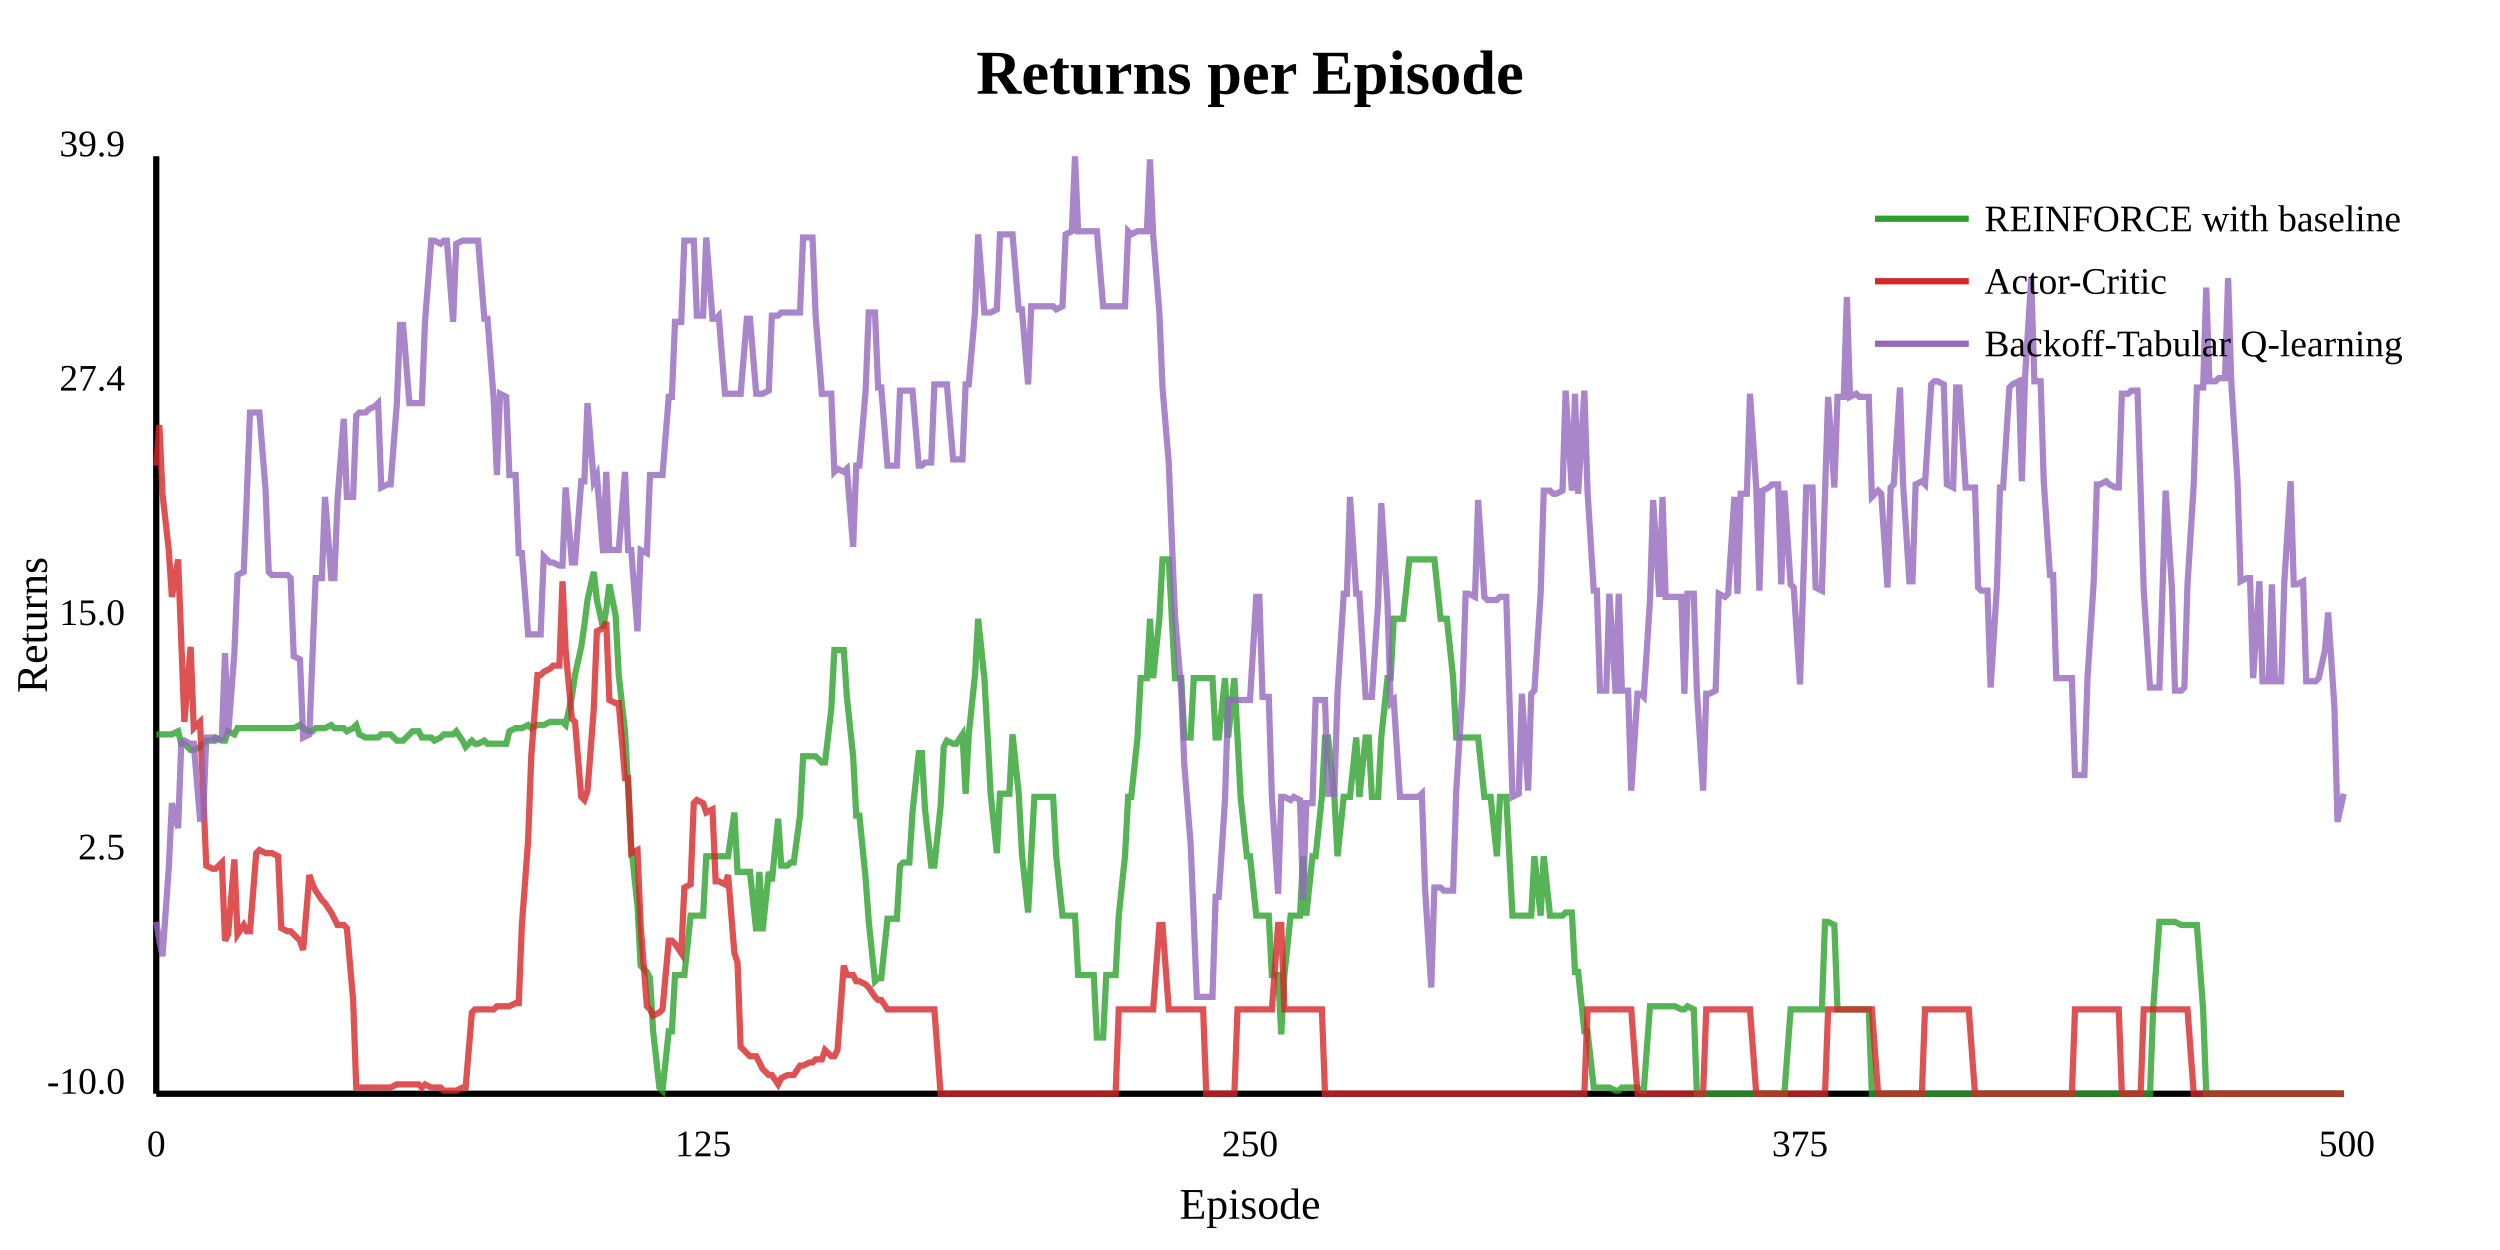
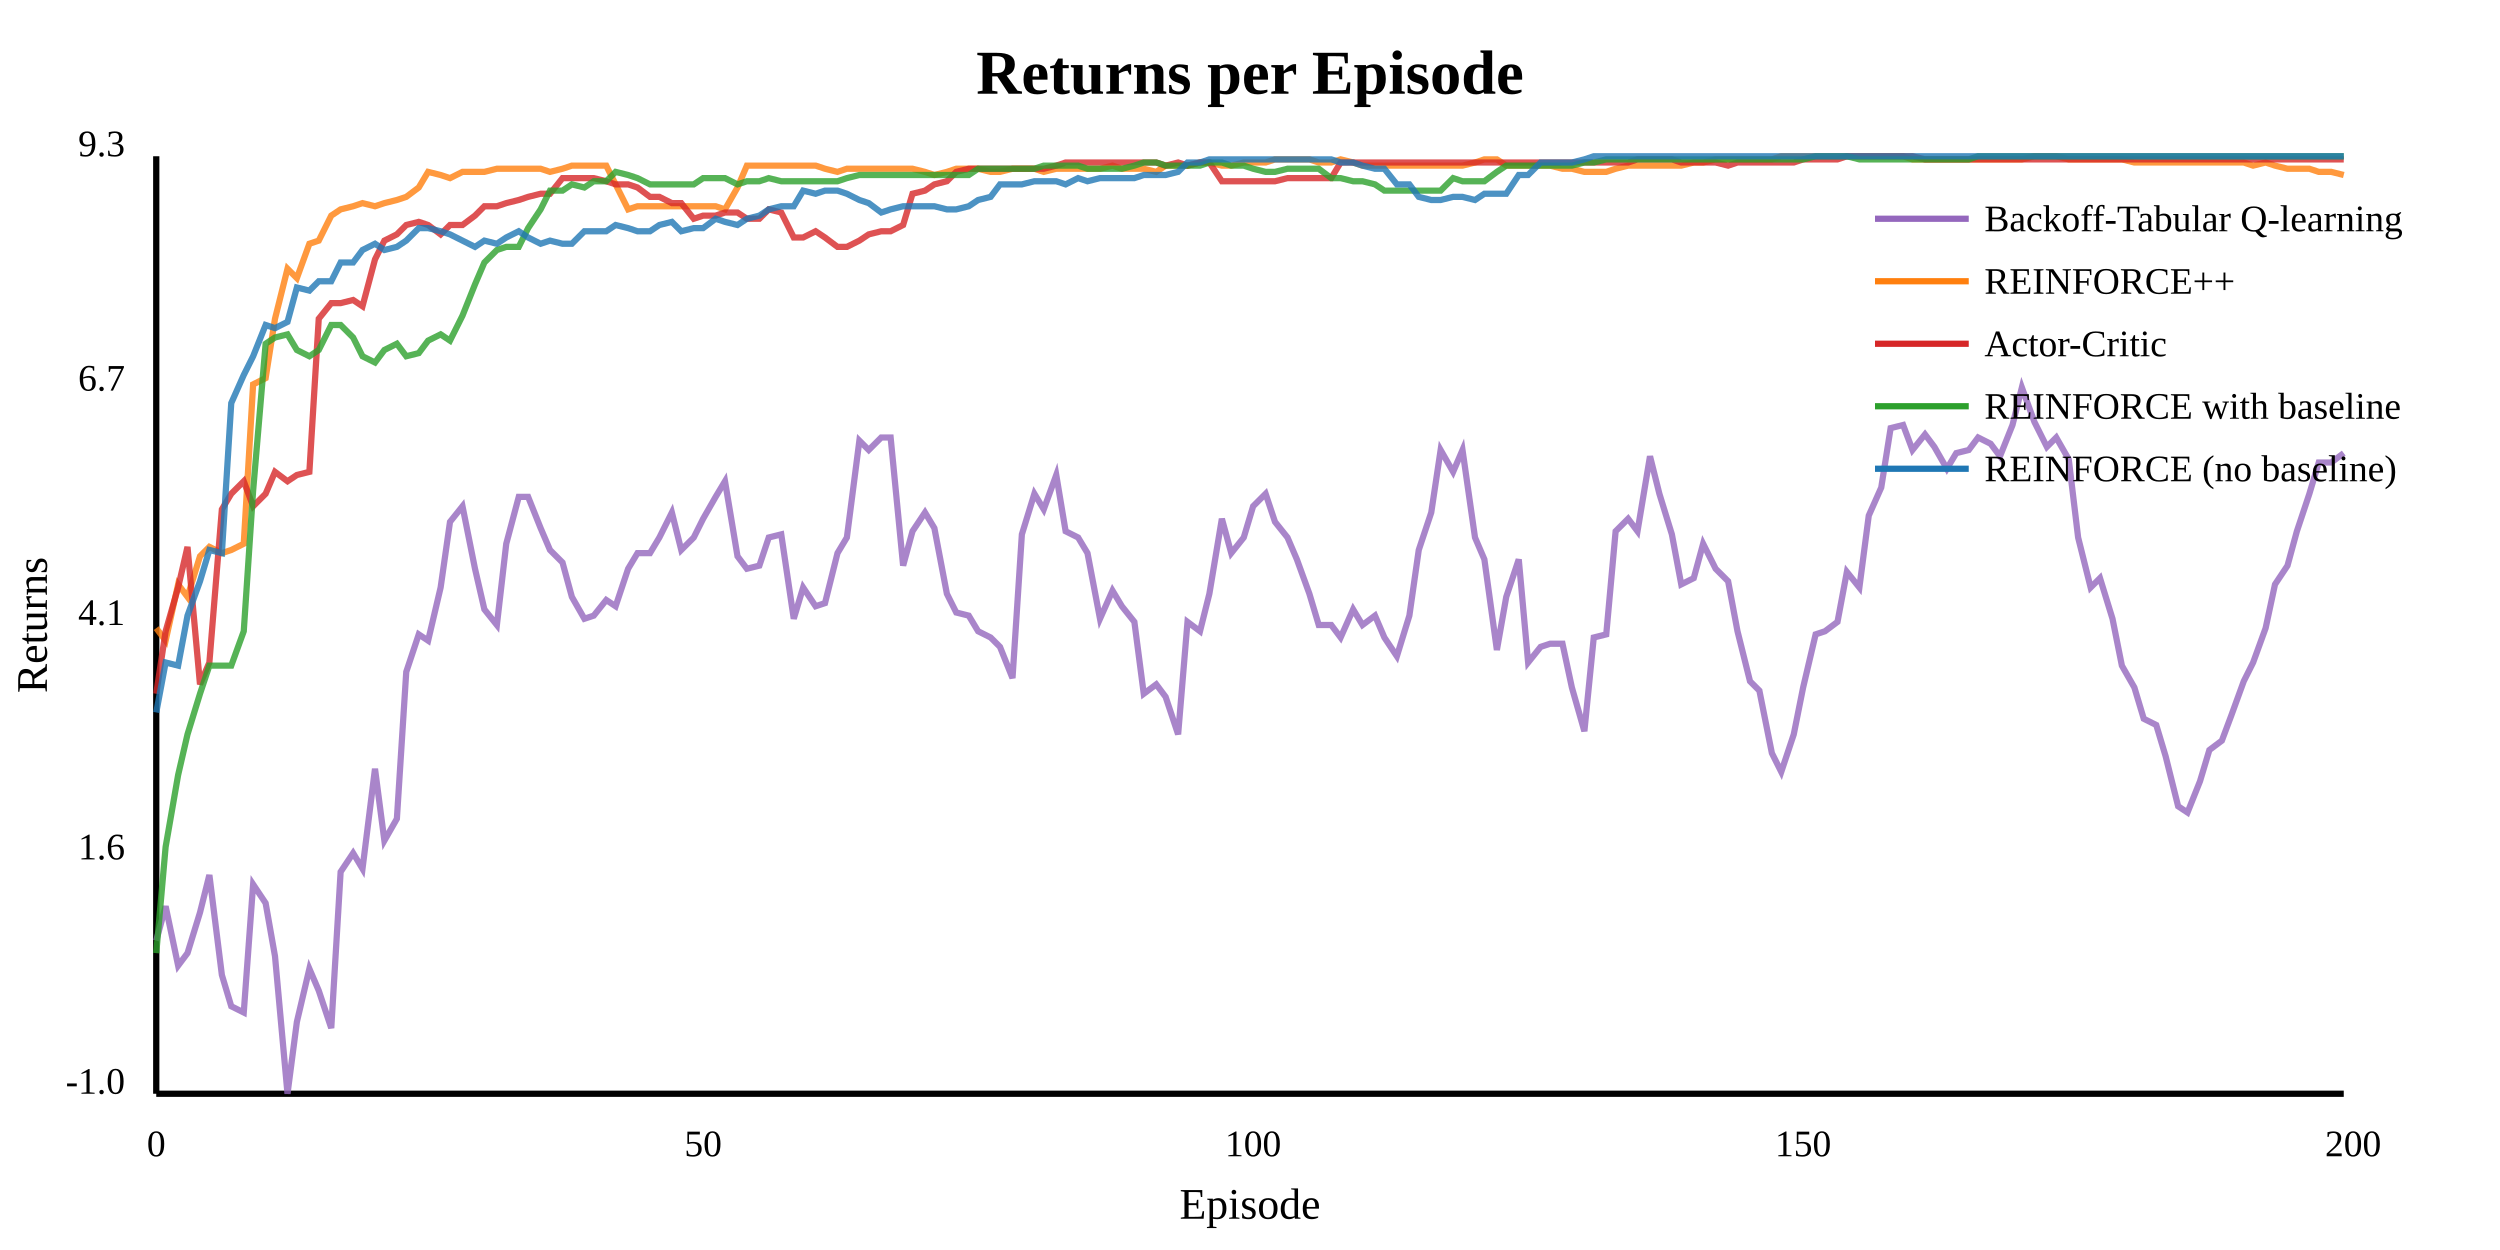
<svg xmlns="http://www.w3.org/2000/svg" width="800" height="400">
  <rect width="800" height="400" fill="white" />
  <line x1="50" y1="350" x2="750" y2="350" stroke="black" stroke-width="2" />
  <line x1="50" y1="50" x2="50" y2="350" stroke="black" stroke-width="2" />
  <text x="400" y="30" text-anchor="middle" font-size="20" font-weight="bold">Returns per Episode</text>
  <text x="400" y="390" text-anchor="middle" font-size="14">Episode</text>
  <text x="15" y="200" text-anchor="middle" font-size="14" transform="rotate(-90 15 200)">Returns</text>
  <text x="50" y="370" text-anchor="middle" font-size="12">0</text>
-   <text x="40" y="350" text-anchor="end" font-size="12">-10.0</text>
-   <text x="225" y="370" text-anchor="middle" font-size="12">125</text>
-   <text x="40" y="275" text-anchor="end" font-size="12">2.5</text>
-   <text x="400" y="370" text-anchor="middle" font-size="12">250</text>
-   <text x="40" y="200" text-anchor="end" font-size="12">15.0</text>
-   <text x="576" y="370" text-anchor="middle" font-size="12">375</text>
-   <text x="40" y="125" text-anchor="end" font-size="12">27.4</text>
-   <text x="751" y="370" text-anchor="middle" font-size="12">500</text>
-   <text x="40" y="50" text-anchor="end" font-size="12">39.9</text>
-   <polyline points="50,235 51,235 52,235 54,235 55,235 57,234 58,238 59,238 61,240 62,240 64,239 65,238 66,237 68,237 69,236 71,237 72,237 73,234 75,235 76,233 78,233 79,233 80,233 82,233 83,233 85,233 86,233 87,233 89,233 90,233 92,233 93,233 94,233 96,232 97,233 99,234 100,234 101,233 103,233 104,233 106,232 107,233 108,233 110,233 111,234 113,233 114,232 115,235 117,236 118,236 120,236 121,236 122,235 124,235 125,235 127,237 128,237 129,237 131,235 132,234 134,234 135,236 136,236 138,236 139,237 141,236 142,235 143,235 145,235 146,234 148,237 149,239 151,237 152,238 153,238 155,237 156,238 158,238 159,238 160,238 162,238 163,234 165,233 166,233 167,233 169,232 170,233 172,232 173,232 174,232 176,231 177,231 179,231 180,231 181,232 183,223 184,216 186,207 187,200 188,192 190,183 191,192 193,201 194,195 195,187 197,197 198,216 200,234 201,252 202,271 204,290 205,309 207,311 208,313 209,330 211,348 212,349 214,330 215,330 216,312 218,312 219,312 221,293 222,293 223,293 225,293 226,274 228,274 229,274 230,274 232,274 233,274 235,260 236,279 237,279 239,279 240,279 242,298 243,279 244,298 246,279 247,282 249,262 250,277 252,277 253,276 254,276 256,261 257,242 259,242 260,242 261,242 263,244 264,244 266,227 267,208 268,208 270,208 271,223 273,242 274,261 275,261 277,281 278,295 280,314 281,313 282,313 284,294 285,294 287,294 288,277 289,276 291,276 292,260 294,241 295,241 296,259 298,277 299,277 301,258 302,239 303,237 305,238 306,238 308,235 309,254 310,235 312,216 313,198 315,217 316,235 317,254 319,273 320,254 322,254 323,254 324,235 326,254 327,273 329,292 330,273 331,255 333,255 334,255 336,255 337,255 338,274 340,293 341,293 343,293 344,293 345,312 347,312 348,312 350,312 351,332 353,332 354,312 355,312 357,312 358,293 360,274 361,255 362,255 364,236 365,217 367,217 368,198 369,217 371,198 372,179 374,179 375,198 376,217 378,217 379,236 381,236 382,217 383,217 385,217 386,217 388,217 389,236 390,236 392,217 393,236 395,217 396,236 397,255 399,274 400,274 402,293 403,293 404,293 406,293 407,312 409,312 410,331 411,312 413,293 414,293 416,293 417,274 418,293 420,274 421,274 423,255 424,236 425,236 427,255 428,274 430,255 431,255 432,255 434,236 435,255 437,236 438,236 439,255 441,255 442,236 444,217 445,217 446,198 448,198 449,198 451,179 452,179 454,179 455,179 456,179 458,179 459,179 461,198 462,198 463,198 465,217 466,236 468,236 469,236 470,236 472,236 473,236 475,255 476,255 477,255 479,274 480,255 482,255 483,274 484,293 486,293 487,293 489,293 490,293 491,274 493,293 494,274 496,293 497,293 498,293 500,293 501,292 503,292 504,311 505,311 507,330 508,330 510,348 511,348 512,348 514,348 515,348 517,349 518,349 519,348 521,348 522,348 524,348 525,349 526,349 528,322 529,322 531,322 532,322 533,322 535,322 536,322 538,323 539,323 540,322 542,323 543,350 545,350 546,350 547,350 549,350 550,350 552,350 553,350 555,350 556,350 557,350 559,350 560,350 562,350 563,350 564,350 566,350 567,350 569,350 570,350 571,350 573,323 574,323 576,323 577,323 578,323 580,323 581,323 583,323 584,295 585,295 587,296 588,323 590,323 591,323 592,323 594,323 595,323 597,323 598,323 599,350 601,350 602,350 604,350 605,350 606,350 608,350 609,350 611,350 612,350 613,350 615,350 616,350 618,350 619,350 620,350 622,350 623,350 625,350 626,350 627,350 629,350 630,350 632,350 633,350 634,350 636,350 637,350 639,350 640,350 641,350 643,350 644,350 646,350 647,350 648,350 650,350 651,350 653,350 654,350 656,350 657,350 658,350 660,350 661,350 663,350 664,350 665,350 667,350 668,350 670,350 671,350 672,350 674,350 675,350 677,350 678,350 679,350 681,350 682,350 684,350 685,350 686,350 688,350 689,323 691,295 692,295 693,295 695,295 696,295 698,296 699,296 700,296 702,296 703,296 705,323 706,350 707,350 709,350 710,350 712,350 713,350 714,350 716,350 717,350 719,350 720,350 721,350 723,350 724,350 726,350 727,350 728,350 730,350 731,350 733,350 734,350 735,350 737,350 738,350 740,350 741,350 742,350 744,350 745,350 747,350 748,350 750,350" fill="none" stroke="#2ca02c" stroke-width="2" opacity="0.8" />
-   <polyline points="50,149 51,136 52,158 54,176 55,191 57,179 58,205 59,231 61,207 62,233 64,231 65,253 66,277 68,278 69,278 71,276 72,301 73,299 75,275 76,299 78,296 79,298 80,298 82,273 83,272 85,273 86,273 87,273 89,274 90,297 92,298 93,298 94,299 96,301 97,304 99,280 100,283 101,285 103,288 104,289 106,292 107,294 108,296 110,296 111,297 113,320 114,348 115,348 117,348 118,348 120,348 121,348 122,348 124,348 125,348 127,347 128,347 129,347 131,347 132,347 134,347 135,348 136,347 138,348 139,348 141,348 142,349 143,349 145,349 146,349 148,348 149,348 151,324 152,323 153,323 155,323 156,323 158,323 159,322 160,322 162,322 163,322 165,321 166,321 167,296 169,269 170,242 172,216 173,216 174,215 176,214 177,213 179,213 180,186 181,208 183,230 184,231 186,255 187,256 188,253 190,227 191,202 193,201 194,199 195,224 197,225 198,225 200,249 201,249 202,273 204,272 205,296 207,322 208,323 209,325 211,324 212,323 214,301 215,301 216,302 218,305 219,284 221,283 222,257 223,256 225,257 226,260 228,259 229,282 230,282 232,283 233,280 235,305 236,308 237,335 239,337 240,338 242,338 243,340 244,342 246,344 247,344 249,347 250,345 252,344 253,344 254,344 256,341 257,341 259,340 260,340 261,339 263,339 264,336 266,338 267,338 268,336 270,309 271,312 273,312 274,314 275,314 277,315 278,316 280,319 281,320 282,320 284,323 285,323 287,323 288,323 289,323 291,323 292,323 294,323 295,323 296,323 298,323 299,323 301,350 302,350 303,350 305,350 306,350 308,350 309,350 310,350 312,350 313,350 315,350 316,350 317,350 319,350 320,350 322,350 323,350 324,350 326,350 327,350 329,350 330,350 331,350 333,350 334,350 336,350 337,350 338,350 340,350 341,350 343,350 344,350 345,350 347,350 348,350 350,350 351,350 353,350 354,350 355,350 357,350 358,323 360,323 361,323 362,323 364,323 365,323 367,323 368,323 369,323 371,296 372,296 374,323 375,323 376,323 378,323 379,323 381,323 382,323 383,323 385,323 386,350 388,350 389,350 390,350 392,350 393,350 395,350 396,323 397,323 399,323 400,323 402,323 403,323 404,323 406,323 407,323 409,296 410,296 411,323 413,323 414,323 416,323 417,323 418,323 420,323 421,323 423,323 424,350 425,350 427,350 428,350 430,350 431,350 432,350 434,350 435,350 437,350 438,350 439,350 441,350 442,350 444,350 445,350 446,350 448,350 449,350 451,350 452,350 454,350 455,350 456,350 458,350 459,350 461,350 462,350 463,350 465,350 466,350 468,350 469,350 470,350 472,350 473,350 475,350 476,350 477,350 479,350 480,350 482,350 483,350 484,350 486,350 487,350 489,350 490,350 491,350 493,350 494,350 496,350 497,350 498,350 500,350 501,350 503,350 504,350 505,350 507,350 508,323 510,323 511,323 512,323 514,323 515,323 517,323 518,323 519,323 521,323 522,323 524,350 525,350 526,350 528,350 529,350 531,350 532,350 533,350 535,350 536,350 538,350 539,350 540,350 542,350 543,350 545,350 546,323 547,323 549,323 550,323 552,323 553,323 555,323 556,323 557,323 559,323 560,323 562,350 563,350 564,350 566,350 567,350 569,350 570,350 571,350 573,350 574,350 576,350 577,350 578,350 580,350 581,350 583,350 584,350 585,323 587,323 588,323 590,323 591,323 592,323 594,323 595,323 597,323 598,323 599,323 601,350 602,350 604,350 605,350 606,350 608,350 609,350 611,350 612,350 613,350 615,350 616,323 618,323 619,323 620,323 622,323 623,323 625,323 626,323 627,323 629,323 630,323 632,350 633,350 634,350 636,350 637,350 639,350 640,350 641,350 643,350 644,350 646,350 647,350 648,350 650,350 651,350 653,350 654,350 656,350 657,350 658,350 660,350 661,350 663,350 664,323 665,323 667,323 668,323 670,323 671,323 672,323 674,323 675,323 677,323 678,323 679,350 681,350 682,350 684,350 685,350 686,323 688,323 689,323 691,323 692,323 693,323 695,323 696,323 698,323 699,323 700,323 702,350 703,350 705,350 706,350 707,350 709,350 710,350 712,350 713,350 714,350 716,350 717,350 719,350 720,350 721,350 723,350 724,350 726,350 727,350 728,350 730,350 731,350 733,350 734,350 735,350 737,350 738,350 740,350 741,350 742,350 744,350 745,350 747,350 748,350 750,350" fill="none" stroke="#d62728" stroke-width="2" opacity="0.8" />
-   <polyline points="50,295 51,301 52,306 54,278 55,257 57,265 58,238 59,237 61,238 62,238 64,262 65,262 66,236 68,236 69,237 71,236 72,209 73,235 75,209 76,184 78,183 79,158 80,132 82,132 83,132 85,157 86,183 87,184 89,184 90,184 92,184 93,185 94,210 96,211 97,236 99,235 100,210 101,185 103,185 104,159 106,185 107,185 108,160 110,134 111,159 113,159 114,133 115,132 117,132 118,131 120,130 121,129 122,156 124,155 125,155 127,129 128,104 129,104 131,129 132,129 134,129 135,129 136,103 138,77 139,77 141,78 142,77 143,77 145,103 146,78 148,77 149,77 151,77 152,77 153,77 155,102 156,102 158,128 159,152 160,126 162,127 163,152 165,152 166,177 167,177 169,203 170,203 172,203 173,203 174,178 176,180 177,180 179,181 180,181 181,156 183,180 184,180 186,154 187,154 188,129 190,154 191,152 193,177 194,151 195,176 197,176 198,176 200,151 201,176 202,176 204,202 205,176 207,177 208,152 209,152 211,152 212,152 214,127 215,127 216,103 218,103 219,77 221,77 222,77 223,101 225,101 226,76 228,102 229,102 230,101 232,126 233,126 235,126 236,126 237,126 239,102 240,102 242,126 243,126 244,126 246,125 247,101 249,101 250,100 252,100 253,100 254,100 256,100 257,76 259,76 260,76 261,101 263,126 264,126 266,126 267,151 268,150 270,151 271,150 273,175 274,149 275,149 277,125 278,100 280,100 281,124 282,124 284,149 285,149 287,149 288,125 289,125 291,125 292,125 294,149 295,149 296,148 298,148 299,123 301,123 302,123 303,123 305,147 306,147 308,147 309,123 310,123 312,100 313,75 315,100 316,100 317,100 319,99 320,75 322,75 323,75 324,75 326,99 327,99 329,123 330,98 331,98 333,98 334,98 336,98 337,98 338,99 340,98 341,75 343,74 344,50 345,74 347,74 348,74 350,74 351,74 353,98 354,98 355,98 357,98 358,98 360,98 361,74 362,75 364,74 365,74 367,74 368,51 369,75 371,100 372,124 374,148 375,173 376,197 378,221 379,245 381,270 382,294 383,319 385,319 386,319 388,319 389,287 390,287 392,256 393,224 395,224 396,224 397,224 399,224 400,224 402,191 403,191 404,223 406,223 407,255 409,286 410,255 411,255 413,256 414,255 416,256 417,288 418,257 420,257 421,224 423,224 424,224 425,254 427,254 428,222 430,190 431,190 432,159 434,190 435,190 437,223 438,223 439,223 441,193 442,161 444,193 445,225 446,224 448,255 449,255 451,255 452,255 454,255 455,254 456,284 458,316 459,284 461,284 462,285 463,285 465,285 466,253 468,221 469,190 470,190 472,191 473,160 475,191 476,192 477,192 479,192 480,191 482,191 483,223 484,255 486,254 487,222 489,253 490,222 491,221 493,190 494,157 496,157 497,158 498,158 500,157 501,125 503,157 504,126 505,158 507,125 508,157 510,189 511,189 512,221 514,221 515,190 517,222 518,190 519,221 521,221 522,253 524,222 525,222 526,223 528,192 529,160 531,191 532,159 533,191 535,191 536,191 538,191 539,222 540,190 542,190 543,221 545,253 546,222 547,222 549,221 550,190 552,191 553,190 555,159 556,190 557,158 559,158 560,126 562,156 563,189 564,157 566,156 567,155 569,155 570,187 571,157 573,187 574,188 576,219 577,188 578,156 580,156 581,188 583,189 584,158 585,127 587,156 588,127 590,127 591,95 592,127 594,126 595,127 597,127 598,127 599,159 601,157 602,158 604,188 605,156 606,155 608,124 609,155 611,186 612,186 613,155 615,154 616,155 618,123 619,122 620,122 622,123 623,155 625,156 626,124 627,124 629,156 630,156 632,156 633,188 634,189 636,189 637,220 639,188 640,156 641,156 643,124 644,123 646,122 647,154 648,121 650,89 651,122 653,122 654,154 656,184 657,184 658,217 660,217 661,217 663,217 664,248 665,248 667,248 668,217 670,186 671,155 672,155 674,154 675,155 677,156 678,156 679,126 681,126 682,125 684,125 685,157 686,189 688,220 689,220 691,220 692,189 693,157 695,188 696,221 698,221 699,220 700,187 702,155 703,124 705,124 706,92 707,122 709,122 710,121 712,121 713,89 714,122 716,154 717,186 719,185 720,185 721,217 723,186 724,218 726,218 727,187 728,218 730,218 731,186 733,154 734,187 735,187 737,186 738,218 740,218 741,218 742,217 744,208 745,196 747,226 748,263 750,254" fill="none" stroke="#9467bd" stroke-width="2" opacity="0.8" />
-   <line x1="600" y1="70" x2="630" y2="70" stroke="#2ca02c" stroke-width="2" />
-   <text x="635" y="74" font-size="12">REINFORCE with baseline</text>
-   <line x1="600" y1="90" x2="630" y2="90" stroke="#d62728" stroke-width="2" />
-   <text x="635" y="94" font-size="12">Actor-Critic</text>
-   <line x1="600" y1="110" x2="630" y2="110" stroke="#9467bd" stroke-width="2" />
-   <text x="635" y="114" font-size="12">Backoff-Tabular Q-learning</text>
+   <text x="40" y="350" text-anchor="end" font-size="12">-1.0</text>
+   <text x="225" y="370" text-anchor="middle" font-size="12">50</text>
+   <text x="40" y="275" text-anchor="end" font-size="12">1.6</text>
+   <text x="401" y="370" text-anchor="middle" font-size="12">100</text>
+   <text x="40" y="200" text-anchor="end" font-size="12">4.1</text>
+   <text x="577" y="370" text-anchor="middle" font-size="12">150</text>
+   <text x="40" y="125" text-anchor="end" font-size="12">6.7</text>
+   <text x="753" y="370" text-anchor="middle" font-size="12">200</text>
+   <text x="40" y="50" text-anchor="end" font-size="12">9.3</text>
+   <polyline points="50,301 53,290 57,309 60,305 64,292 67,280 71,312 74,322 78,324 81,283 85,289 88,306 92,350 95,327 99,310 102,317 106,329 109,279 113,273 116,278 120,246 123,269 127,262 130,215 134,203 137,205 141,188 144,167 148,162 152,182 155,195 159,200 162,174 166,159 169,159 173,169 176,176 180,180 183,191 187,198 190,197 194,192 197,194 201,182 204,177 208,177 211,172 215,164 218,176 222,172 225,166 229,159 232,154 236,178 239,182 243,181 246,172 250,171 254,198 257,188 261,194 264,193 268,177 271,172 275,141 278,144 282,140 285,140 289,181 292,170 296,164 299,169 303,190 306,196 310,197 313,202 317,204 320,207 324,217 327,171 331,158 334,163 338,152 341,170 345,172 348,177 352,198 356,189 359,194 363,199 366,222 370,219 373,223 377,235 380,199 384,202 387,190 391,166 394,177 398,172 401,162 405,158 408,167 412,172 415,179 419,190 422,200 426,200 429,204 433,195 436,200 440,197 443,204 447,210 451,197 454,176 458,164 461,144 465,151 468,144 472,172 475,179 479,208 482,191 486,179 489,212 493,207 496,206 500,206 503,220 507,234 510,204 514,203 517,170 521,166 524,170 528,146 531,158 535,171 538,187 542,185 545,174 549,182 553,186 556,202 560,218 563,221 567,241 570,247 574,235 577,220 581,203 584,202 588,199 591,183 595,188 598,165 602,156 605,137 609,136 612,144 616,139 619,143 623,150 626,145 630,144 633,140 637,142 640,146 644,136 647,124 651,135 655,143 658,140 662,147 665,172 669,188 672,185 676,198 679,213 683,220 686,230 690,232 693,242 697,258 700,260 704,250 707,240 711,237 714,229 718,218 721,212 725,201 728,187 732,181 735,170 739,158 742,148 746,148 750,145" fill="none" stroke="#9467bd" stroke-width="2" opacity="0.8" />
+   <polyline points="50,201 53,205 57,187 60,191 64,178 67,175 71,177 74,176 78,174 81,123 85,121 88,102 92,86 95,89 99,78 102,77 106,69 109,67 113,66 116,65 120,66 123,65 127,64 130,63 134,60 137,55 141,56 144,57 148,55 152,55 155,55 159,54 162,54 166,54 169,54 173,54 176,55 180,54 183,53 187,53 190,53 194,53 197,59 201,67 204,66 208,66 211,66 215,66 218,66 222,66 225,66 229,66 232,67 236,60 239,53 243,53 246,53 250,53 254,53 257,53 261,53 264,54 268,55 271,54 275,54 278,54 282,54 285,54 289,54 292,54 296,55 299,56 303,55 306,54 310,54 313,54 317,55 320,55 324,54 327,54 331,54 334,55 338,54 341,54 345,54 348,54 352,54 356,53 359,54 363,54 366,54 370,55 373,53 377,53 380,53 384,52 387,52 391,53 394,53 398,52 401,52 405,52 408,51 412,51 415,51 419,51 422,52 426,52 429,51 433,52 436,53 440,53 443,53 447,53 451,53 454,53 458,53 461,53 465,53 468,53 472,52 475,51 479,51 482,53 486,53 489,53 493,53 496,53 500,54 503,54 507,55 510,55 514,55 517,54 521,53 524,53 528,53 531,53 535,53 538,53 542,52 545,52 549,51 553,51 556,51 560,51 563,51 567,51 570,50 574,50 577,50 581,50 584,50 588,50 591,50 595,50 598,50 602,50 605,50 609,50 612,51 616,51 619,51 623,51 626,51 630,51 633,51 637,51 640,51 644,51 647,51 651,50 655,50 658,50 662,51 665,51 669,51 672,51 676,51 679,51 683,52 686,52 690,52 693,52 697,52 700,52 704,52 707,52 711,52 714,52 718,52 721,53 725,52 728,53 732,54 735,54 739,54 742,55 746,55 750,56" fill="none" stroke="#ff7f0e" stroke-width="2" opacity="0.8" />
+   <polyline points="50,222 53,202 57,188 60,175 64,219 67,212 71,163 74,158 78,154 81,162 85,158 88,151 92,154 95,152 99,151 102,102 106,97 109,97 113,96 116,98 120,83 123,77 127,75 130,72 134,71 137,72 141,75 144,72 148,72 152,69 155,66 159,66 162,65 166,64 169,63 173,62 176,62 180,57 183,57 187,57 190,57 194,58 197,59 201,59 204,60 208,63 211,63 215,65 218,65 222,70 225,69 229,69 232,68 236,68 239,70 243,70 246,67 250,68 254,76 257,76 261,74 264,76 268,79 271,79 275,77 278,75 282,74 285,74 289,72 292,62 296,61 299,59 303,58 306,55 310,54 313,54 317,54 320,54 324,54 327,54 331,54 334,54 338,53 341,52 345,52 348,52 352,52 356,52 359,52 363,52 366,52 370,52 373,53 377,52 380,53 384,52 387,52 391,58 394,58 398,58 401,58 405,58 408,58 412,57 415,57 419,57 422,57 426,57 429,52 433,52 436,52 440,52 443,52 447,52 451,52 454,52 458,52 461,52 465,52 468,52 472,52 475,52 479,52 482,52 486,52 489,52 493,52 496,52 500,52 503,52 507,52 510,52 514,52 517,52 521,52 524,51 528,51 531,51 535,51 538,52 542,52 545,52 549,52 553,53 556,52 560,52 563,52 567,52 570,52 574,52 577,51 581,51 584,51 588,51 591,50 595,50 598,50 602,50 605,50 609,50 612,50 616,51 619,51 623,51 626,51 630,51 633,51 637,51 640,51 644,51 647,51 651,51 655,51 658,51 662,51 665,51 669,51 672,51 676,51 679,51 683,51 686,51 690,51 693,51 697,51 700,51 704,51 707,51 711,51 714,51 718,51 721,51 725,51 728,51 732,51 735,51 739,51 742,51 746,51 750,51" fill="none" stroke="#d62728" stroke-width="2" opacity="0.8" />
+   <polyline points="50,305 53,271 57,248 60,235 64,222 67,213 71,213 74,213 78,202 81,157 85,110 88,108 92,107 95,112 99,114 102,112 106,104 109,104 113,108 116,114 120,116 123,112 127,110 130,114 134,113 137,109 141,107 144,109 148,101 152,91 155,84 159,80 162,79 166,79 169,73 173,67 176,61 180,61 183,59 187,60 190,58 194,58 197,55 201,56 204,57 208,59 211,59 215,59 218,59 222,59 225,57 229,57 232,57 236,59 239,58 243,58 246,57 250,58 254,58 257,58 261,58 264,58 268,58 271,57 275,56 278,56 282,56 285,56 289,56 292,56 296,56 299,56 303,56 306,56 310,56 313,54 317,54 320,54 324,54 327,54 331,54 334,53 338,53 341,53 345,53 348,54 352,54 356,54 359,54 363,53 366,52 370,52 373,53 377,53 380,53 384,53 387,52 391,52 394,53 398,53 401,54 405,55 408,55 412,54 415,54 419,54 422,54 426,57 429,57 433,58 436,58 440,59 443,61 447,61 451,61 454,61 458,61 461,61 465,57 468,58 472,58 475,58 479,55 482,53 486,53 489,53 493,53 496,53 500,53 503,53 507,52 510,52 514,51 517,51 521,51 524,51 528,51 531,51 535,51 538,51 542,51 545,51 549,51 553,51 556,51 560,51 563,51 567,51 570,51 574,51 577,51 581,50 584,50 588,50 591,50 595,51 598,51 602,51 605,51 609,51 612,51 616,51 619,51 623,51 626,51 630,51 633,50 637,50 640,50 644,50 647,50 651,50 655,50 658,50 662,50 665,50 669,50 672,50 676,50 679,50 683,50 686,50 690,50 693,50 697,50 700,50 704,50 707,50 711,50 714,50 718,50 721,50 725,50 728,50 732,50 735,50 739,50 742,50 746,50 750,50" fill="none" stroke="#2ca02c" stroke-width="2" opacity="0.8" />
+   <polyline points="50,228 53,212 57,213 60,197 64,186 67,176 71,177 74,129 78,120 81,114 85,104 88,105 92,103 95,92 99,93 102,90 106,90 109,84 113,84 116,80 120,78 123,80 127,79 130,77 134,73 137,73 141,74 144,75 148,77 152,79 155,77 159,78 162,76 166,74 169,76 173,78 176,77 180,78 183,78 187,74 190,74 194,74 197,72 201,73 204,74 208,74 211,72 215,71 218,74 222,73 225,73 229,70 232,71 236,72 239,70 243,69 246,67 250,66 254,66 257,61 261,62 264,61 268,61 271,62 275,64 278,65 282,68 285,67 289,66 292,66 296,66 299,66 303,67 306,67 310,66 313,64 317,63 320,59 324,59 327,59 331,58 334,58 338,58 341,59 345,57 348,58 352,57 356,57 359,57 363,57 366,56 370,56 373,56 377,55 380,52 384,52 387,51 391,51 394,51 398,51 401,51 405,51 408,51 412,51 415,51 419,51 422,51 426,51 429,52 433,52 436,53 440,54 443,54 447,59 451,59 454,63 458,64 461,64 465,63 468,63 472,64 475,62 479,62 482,62 486,56 489,56 493,52 496,52 500,52 503,52 507,51 510,50 514,50 517,50 521,50 524,50 528,50 531,50 535,50 538,50 542,50 545,50 549,50 553,50 556,50 560,50 563,50 567,50 570,50 574,50 577,50 581,50 584,50 588,50 591,50 595,50 598,50 602,50 605,50 609,50 612,50 616,50 619,50 623,50 626,50 630,50 633,50 637,50 640,50 644,50 647,50 651,50 655,50 658,50 662,50 665,50 669,50 672,50 676,50 679,50 683,50 686,50 690,50 693,50 697,50 700,50 704,50 707,50 711,50 714,50 718,50 721,50 725,50 728,50 732,50 735,50 739,50 742,50 746,50 750,50" fill="none" stroke="#1f77b4" stroke-width="2" opacity="0.8" />
+   <line x1="600" y1="70" x2="630" y2="70" stroke="#9467bd" stroke-width="2" />
+   <text x="635" y="74" font-size="12">Backoff-Tabular Q-learning</text>
+   <line x1="600" y1="90" x2="630" y2="90" stroke="#ff7f0e" stroke-width="2" />
+   <text x="635" y="94" font-size="12">REINFORCE++</text>
+   <line x1="600" y1="110" x2="630" y2="110" stroke="#d62728" stroke-width="2" />
+   <text x="635" y="114" font-size="12">Actor-Critic</text>
+   <line x1="600" y1="130" x2="630" y2="130" stroke="#2ca02c" stroke-width="2" />
+   <text x="635" y="134" font-size="12">REINFORCE with baseline</text>
+   <line x1="600" y1="150" x2="630" y2="150" stroke="#1f77b4" stroke-width="2" />
+   <text x="635" y="154" font-size="12">REINFORCE (no baseline)</text>
</svg>
